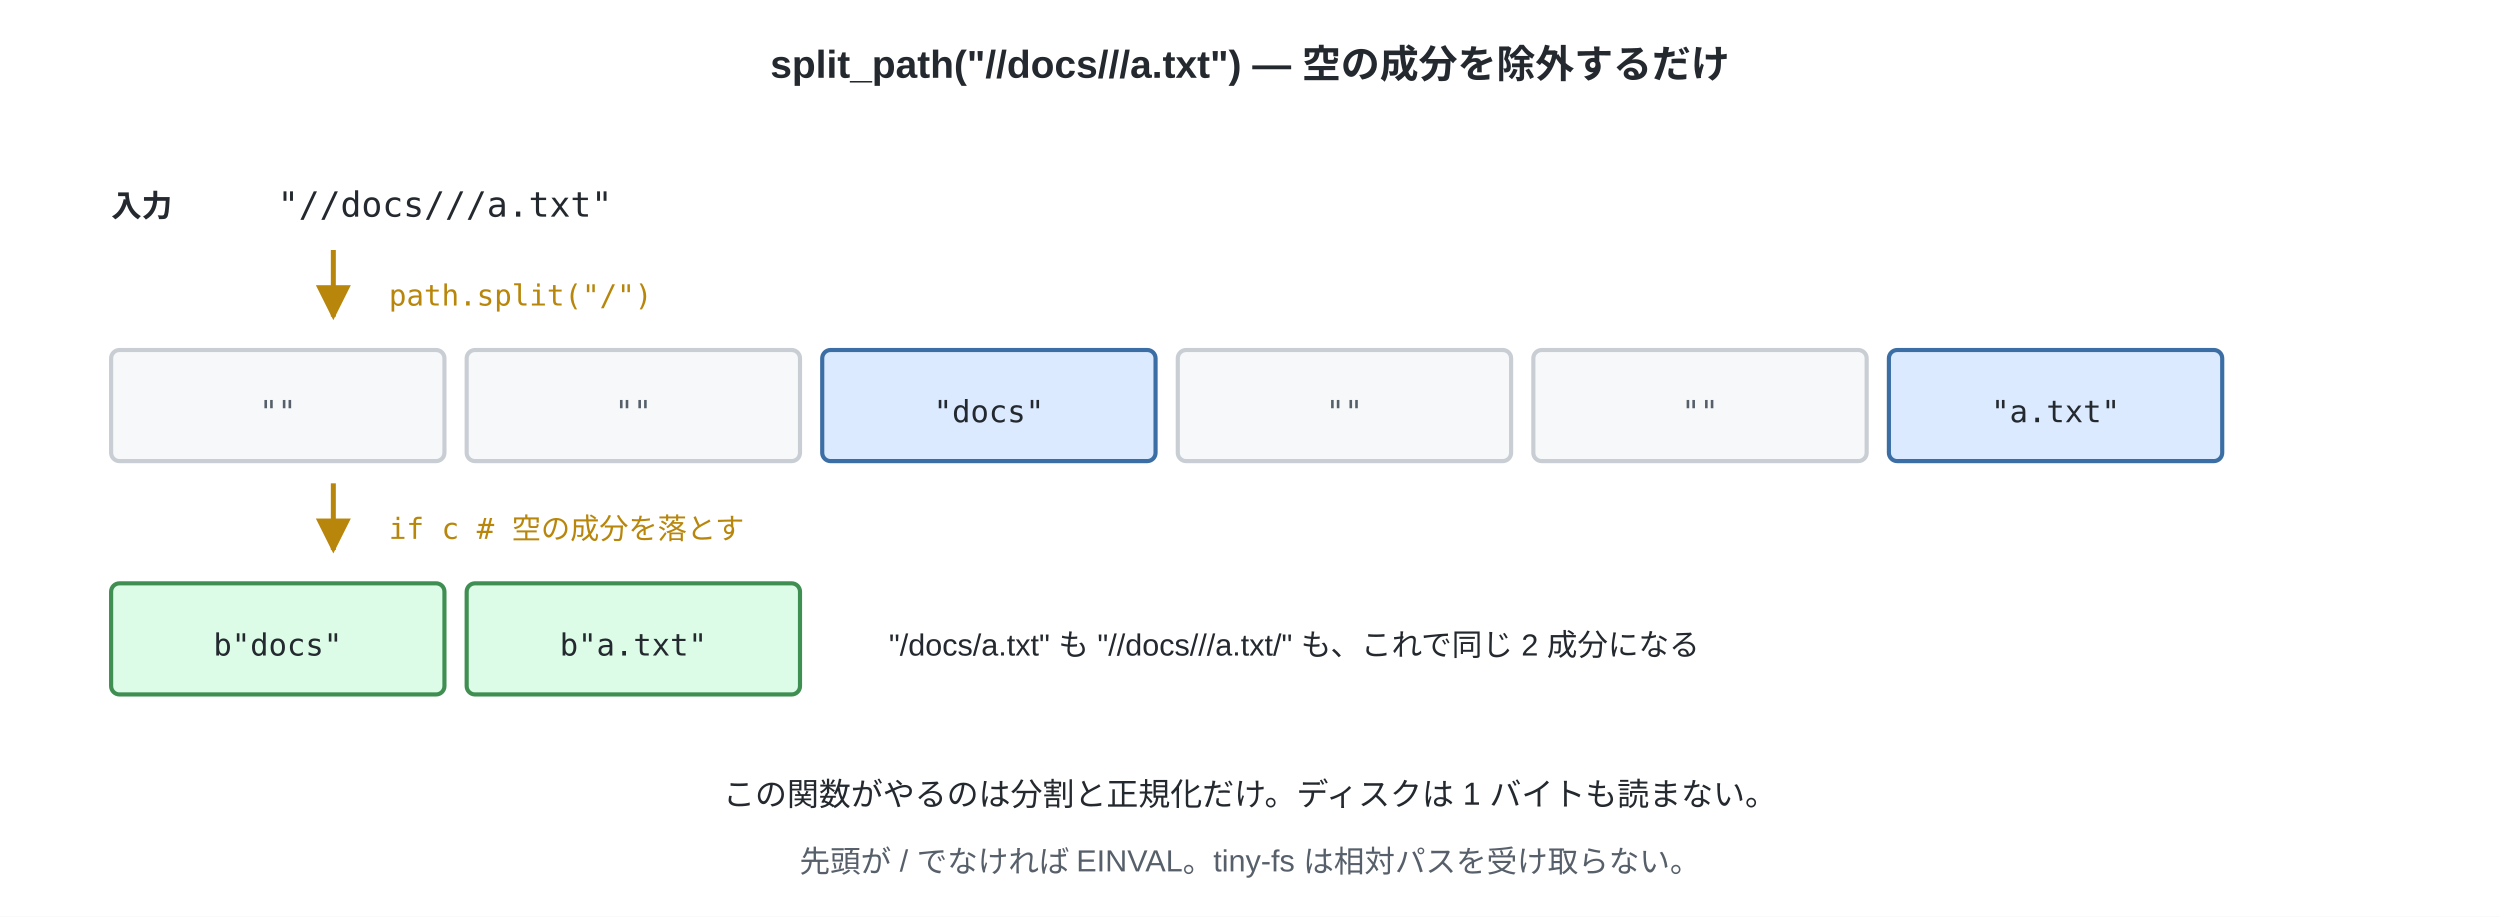
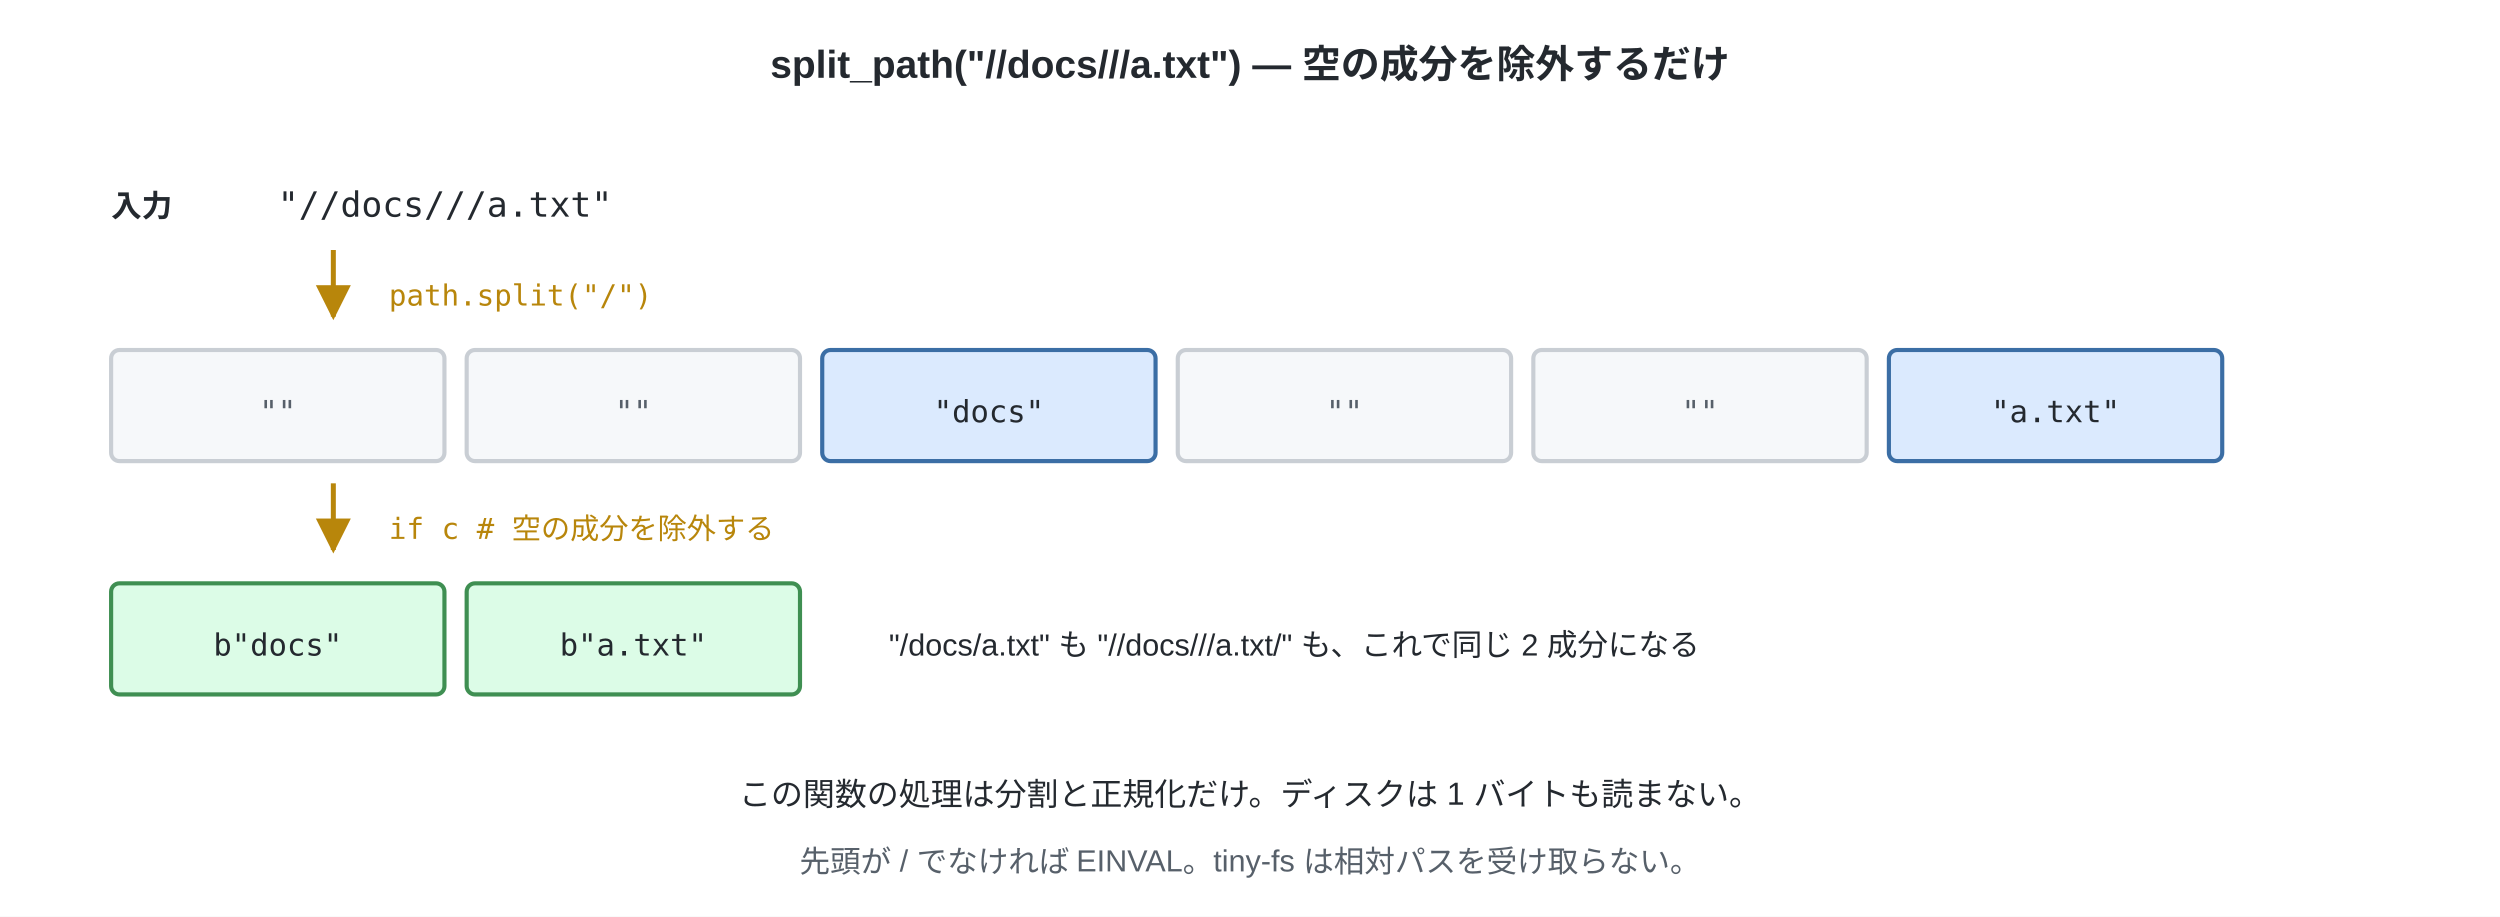
<svg xmlns="http://www.w3.org/2000/svg" width="900" height="330" viewBox="0 0 900 330" role="img" font-family="Helvetica Neue, Arial, Hiragino Sans, Noto Sans JP, sans-serif">
  <rect x="0" y="0" width="900" height="330" fill="#ffffff" />
  <defs>
    <marker id="a" viewBox="0 0 10 10" refX="9" refY="5" markerWidth="7" markerHeight="7" orient="auto-start-reverse">
      <path d="M 0 0 L 10 5 L 0 10 z" fill="#b8860b" />
    </marker>
  </defs>
  <text x="450" y="28" font-size="14" fill="#24292f" text-anchor="middle" font-family="Helvetica Neue, Arial, Hiragino Sans, Noto Sans JP, sans-serif" font-weight="bold">split_path("//docs///a.txt") — 空の成分を除外するだけ</text>
  <text x="40" y="78" font-size="11" fill="#24292f" text-anchor="start" font-family="Helvetica Neue, Arial, Hiragino Sans, Noto Sans JP, sans-serif" font-weight="bold">入力</text>
  <text x="100" y="78" font-size="12.5" fill="#24292f" text-anchor="start" font-family="SFMono-Regular, Menlo, Consolas, monospace" font-weight="normal">"//docs///a.txt"</text>
  <path d="M 120 90 l 0 24" stroke="#b8860b" stroke-width="1.8" fill="none" marker-end="url(#a)" />
  <text x="140" y="110" font-size="10.5" fill="#b8860b" text-anchor="start" font-family="SFMono-Regular, Menlo, Consolas, monospace" font-weight="normal">path.split("/")</text>
  <rect x="40" y="126" width="120" height="40" rx="3" fill="#f6f8fa" stroke="#c9ced4" stroke-width="1.5" />
  <text x="100" y="152" font-size="11" fill="#57606a" text-anchor="middle" font-family="SFMono-Regular, Menlo, Consolas, monospace" font-weight="normal">""</text>
  <rect x="168" y="126" width="120" height="40" rx="3" fill="#f6f8fa" stroke="#c9ced4" stroke-width="1.5" />
  <text x="228" y="152" font-size="11" fill="#57606a" text-anchor="middle" font-family="SFMono-Regular, Menlo, Consolas, monospace" font-weight="normal">""</text>
  <rect x="296" y="126" width="120" height="40" rx="3" fill="#dbeafe" stroke="#3b6ea5" stroke-width="1.5" />
  <text x="356" y="152" font-size="11" fill="#24292f" text-anchor="middle" font-family="SFMono-Regular, Menlo, Consolas, monospace" font-weight="normal">"docs"</text>
  <rect x="424" y="126" width="120" height="40" rx="3" fill="#f6f8fa" stroke="#c9ced4" stroke-width="1.5" />
  <text x="484" y="152" font-size="11" fill="#57606a" text-anchor="middle" font-family="SFMono-Regular, Menlo, Consolas, monospace" font-weight="normal">""</text>
  <rect x="552" y="126" width="120" height="40" rx="3" fill="#f6f8fa" stroke="#c9ced4" stroke-width="1.5" />
  <text x="612" y="152" font-size="11" fill="#57606a" text-anchor="middle" font-family="SFMono-Regular, Menlo, Consolas, monospace" font-weight="normal">""</text>
  <rect x="680" y="126" width="120" height="40" rx="3" fill="#dbeafe" stroke="#3b6ea5" stroke-width="1.5" />
  <text x="740" y="152" font-size="11" fill="#24292f" text-anchor="middle" font-family="SFMono-Regular, Menlo, Consolas, monospace" font-weight="normal">"a.txt"</text>
  <path d="M 120 174 l 0 24" stroke="#b8860b" stroke-width="1.8" fill="none" marker-end="url(#a)" />
-   <text x="140" y="194" font-size="10.5" fill="#b8860b" text-anchor="start" font-family="SFMono-Regular, Menlo, Consolas, monospace" font-weight="normal">if c   # 空の成分を落とす</text>
+   <text x="140" y="194" font-size="10.5" fill="#b8860b" text-anchor="start" font-family="SFMono-Regular, Menlo, Consolas, monospace" font-weight="normal">if c   # 空の成分を除外する</text>
  <rect x="40" y="210" width="120" height="40" rx="3" fill="#dcfce7" stroke="#3f8f52" stroke-width="1.5" />
  <text x="100" y="236" font-size="11" fill="#24292f" text-anchor="middle" font-family="SFMono-Regular, Menlo, Consolas, monospace" font-weight="normal">b"docs"</text>
  <rect x="168" y="210" width="120" height="40" rx="3" fill="#dcfce7" stroke="#3f8f52" stroke-width="1.5" />
  <text x="228" y="236" font-size="11" fill="#24292f" text-anchor="middle" font-family="SFMono-Regular, Menlo, Consolas, monospace" font-weight="normal">b"a.txt"</text>
  <text x="320" y="236" font-size="11" fill="#24292f" text-anchor="start" font-family="Helvetica Neue, Arial, Hiragino Sans, Noto Sans JP, sans-serif" font-weight="normal">"/docs/a.txt" も "//docs///a.txt/" も、これで同じ 2 成分になる</text>
-   <text x="450" y="290" font-size="11.5" fill="#24292f" text-anchor="middle" font-family="Helvetica Neue, Arial, Hiragino Sans, Noto Sans JP, sans-serif" font-weight="normal">この関数がやるのは分割と正規化だけ。ディスクは 1 バイトも読まない。</text>
+   <text x="450" y="290" font-size="11.5" fill="#24292f" text-anchor="middle" font-family="Helvetica Neue, Arial, Hiragino Sans, Noto Sans JP, sans-serif" font-weight="normal">この関数の処理は分割と正規化だけ。ディスクは 1 バイトも読まない。</text>
  <text x="450" y="314" font-size="11" fill="#57606a" text-anchor="middle" font-family="Helvetica Neue, Arial, Hiragino Sans, Noto Sans JP, sans-serif" font-weight="normal">先頭が / でなければ EINVAL。tiny-fs は相対パスを受け取らない。</text>
</svg>
